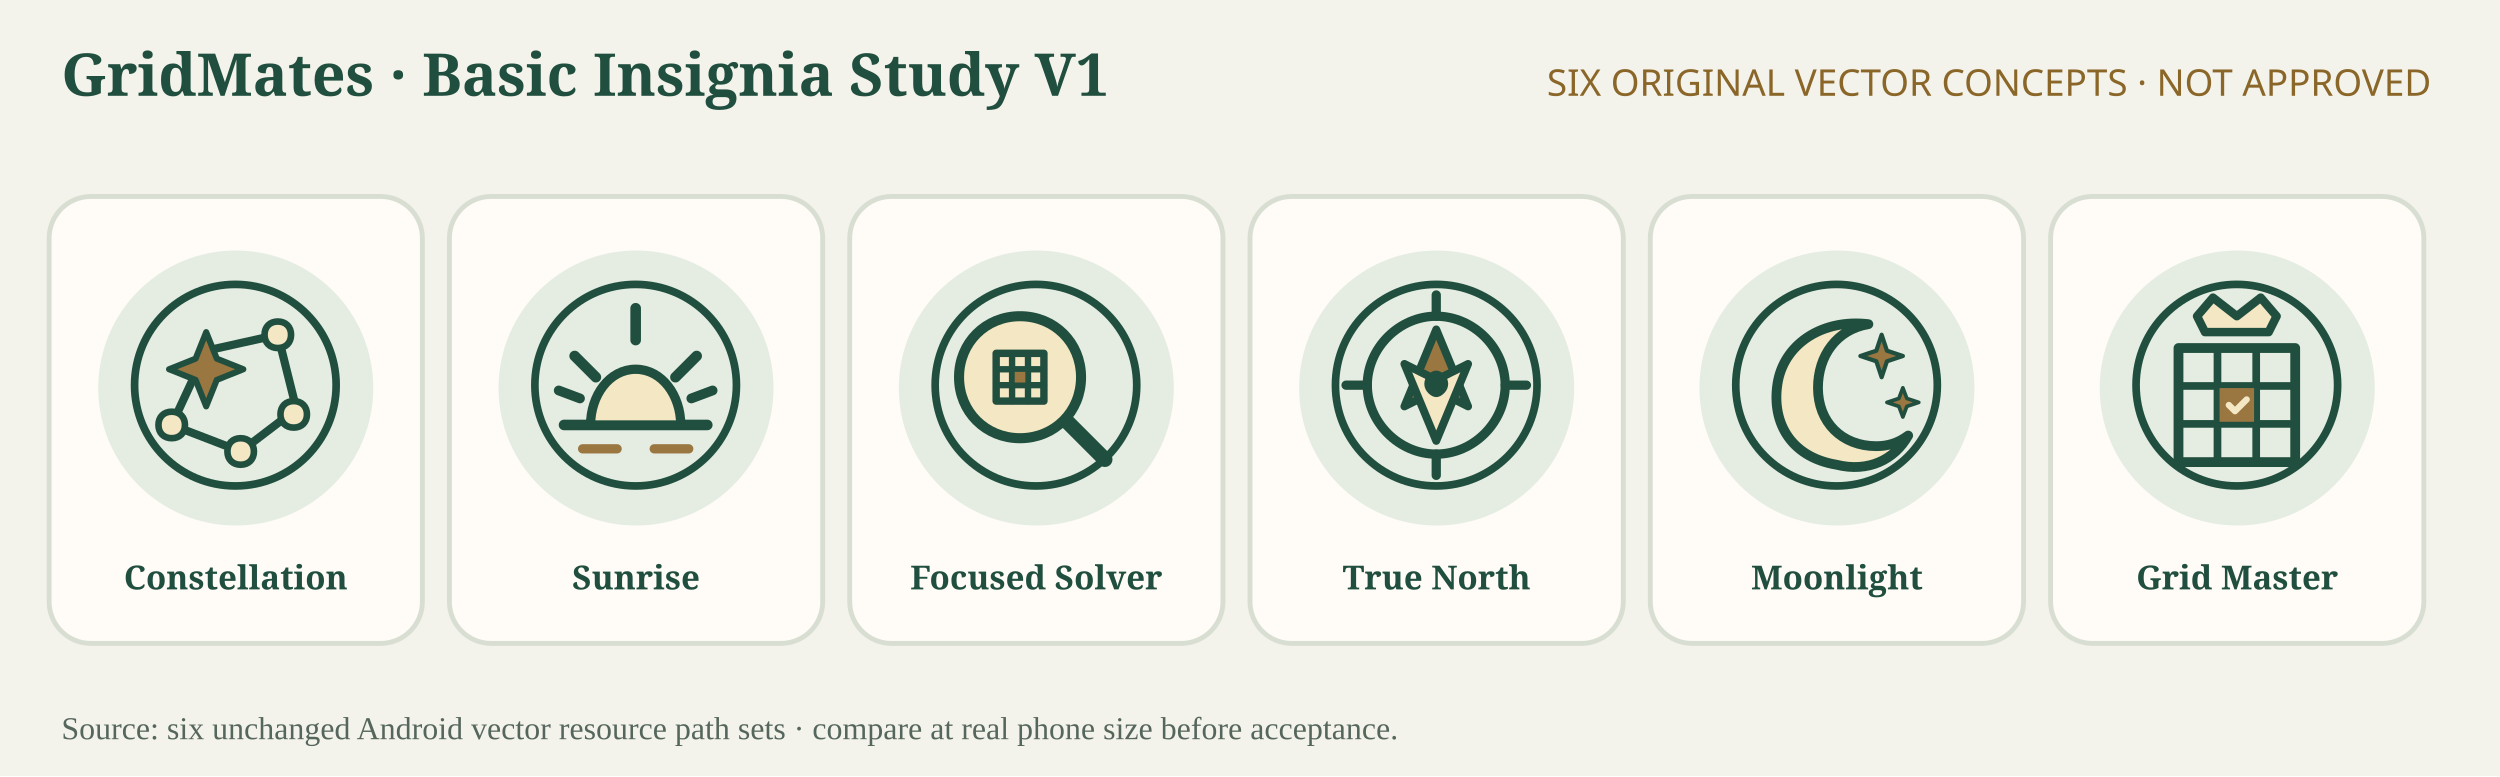
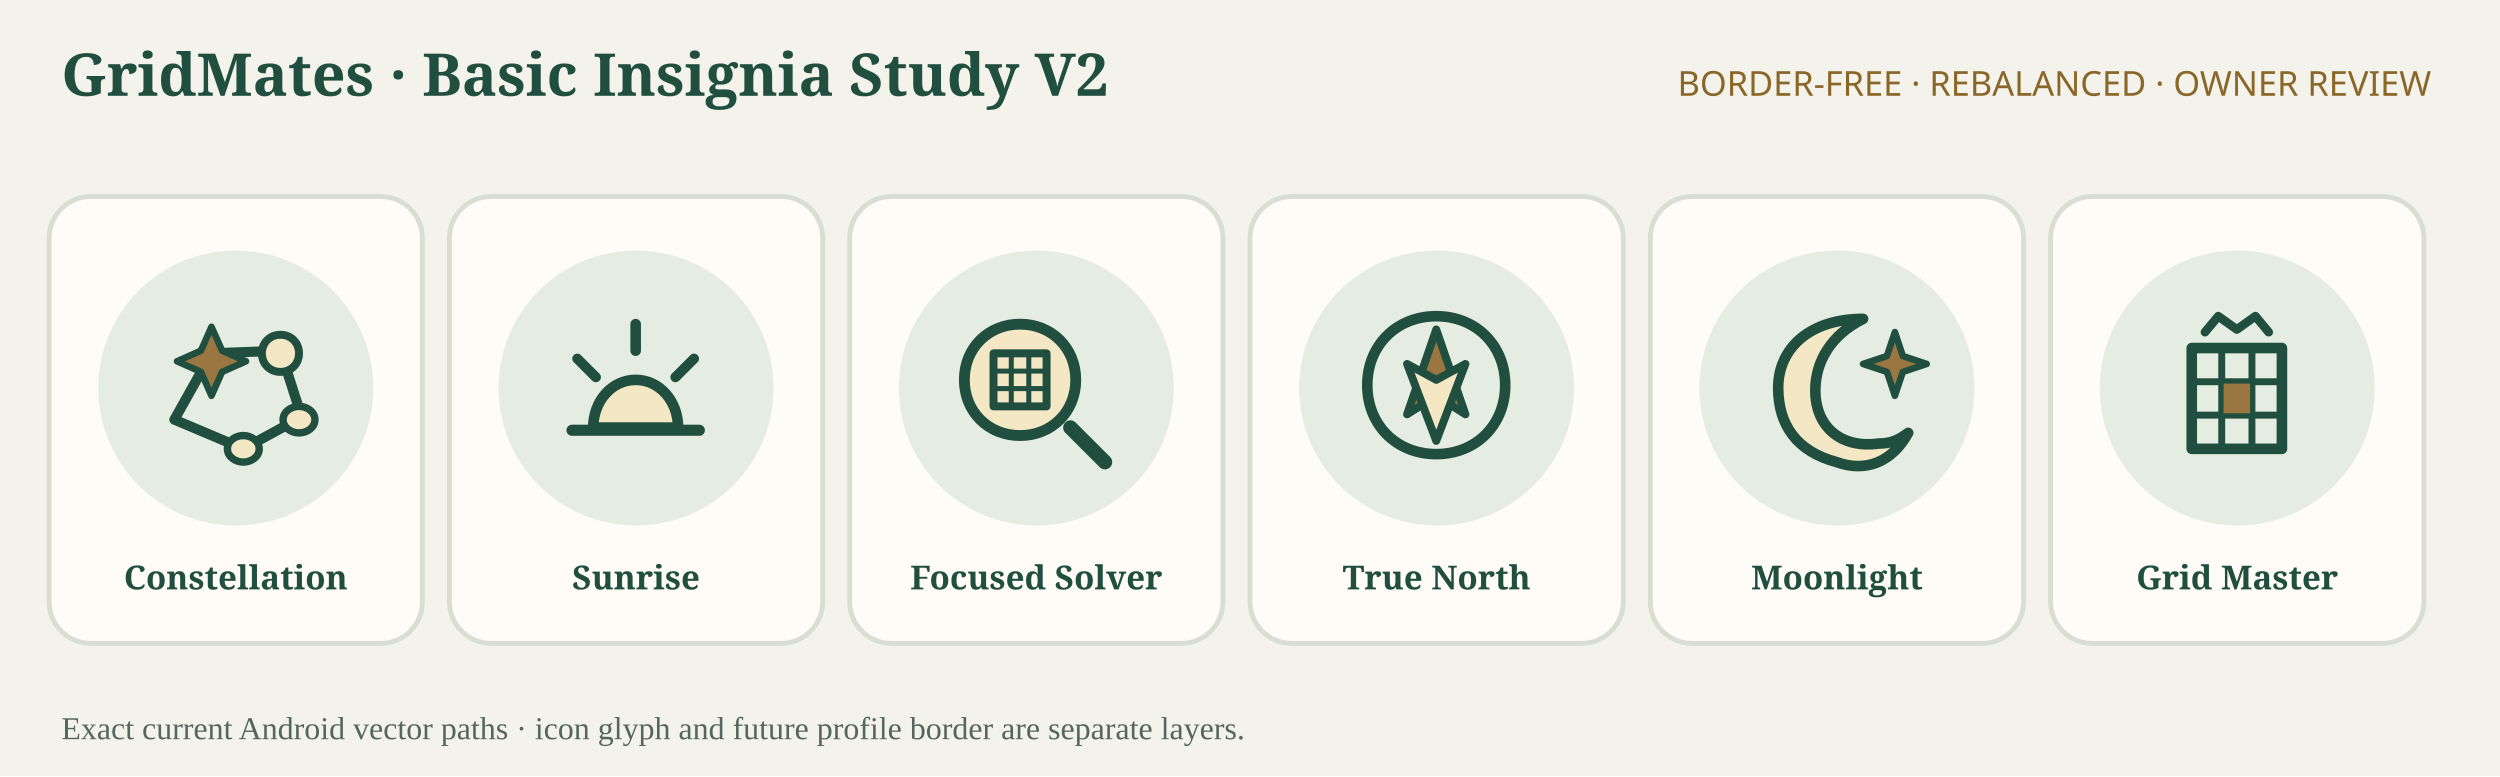
<svg xmlns="http://www.w3.org/2000/svg" width="1018" height="316" viewBox="0 0 1018 316">
  <rect width="1018" height="316" fill="#F4F3EB" />
-   <text x="25" y="39" font-size="24" font-family="serif" fill="#214F3F" font-weight="bold">GridMates · Basic Insignia Study V1</text>
-   <text x="990" y="39" text-anchor="end" font-size="15" fill="#8A6729" font-family="sans-serif">SIX ORIGINAL VECTOR CONCEPTS · NOT APPROVED</text>
+   <text x="25" y="39" font-size="24" font-family="serif" fill="#214F3F" font-weight="bold">GridMates · Basic Insignia Study V2</text>
+   <text x="990" y="39" text-anchor="end" font-size="14" fill="#8A6729" font-family="sans-serif">BORDER-FREE · REBALANCED · OWNER REVIEW</text>
  <g transform="translate(20,80)">
    <rect width="152" height="182" rx="17" fill="#FFFCF7" stroke="#D8DFD2" stroke-width="2" />
    <circle cx="76" cy="78" r="56" fill="#E5EDE2" />
    <g transform="translate(24,25) scale(1.08)">
-       <path d="M48,10 C69,10 86,27 86,48 C86,69 69,86 48,86 C27,86 10,69 10,48 C10,27 27,10 48,10 Z" fill="#00000000" stroke="#214F3F" stroke-width="2.9" stroke-linecap="round" stroke-linejoin="round" />
-       <path d="M24,63 L37,35 L64,29 L71,57 L50,73 L24,63" fill="#00000000" stroke="#214F3F" stroke-width="3.1" stroke-linecap="round" stroke-linejoin="round" />
-       <path d="M24,58 C27,58 29,60 29,63 C29,66 27,68 24,68 C21,68 19,66 19,63 C19,60 21,58 24,58" fill="#F4E7C4" stroke="#214F3F" stroke-width="2.5" stroke-linecap="round" stroke-linejoin="round" />
-       <path d="M64,24 C67,24 69,26 69,29 C69,32 67,34 64,34 C61,34 59,32 59,29 C59,26 61,24 64,24" fill="#F4E7C4" stroke="#214F3F" stroke-width="2.5" stroke-linecap="round" stroke-linejoin="round" />
-       <path d="M70,54 C73,54 75,56 75,59 C75,62 73,64 70,64 C67,64 65,62 65,59 C65,56 67,54 70,54" fill="#F4E7C4" stroke="#214F3F" stroke-width="2.5" stroke-linecap="round" stroke-linejoin="round" />
-       <path d="M50,68 C53,68 55,70 55,73 C55,76 53,78 50,78 C47,78 45,76 45,73 C45,70 47,68 50,68" fill="#F4E7C4" stroke="#214F3F" stroke-width="2.5" stroke-linecap="round" stroke-linejoin="round" />
-       <path d="M37,28 L41,38 L51,42 L41,46 L37,56 L33,46 L23,42 L33,38 Z" fill="#9A7641" stroke="#214F3F" stroke-width="2.3" stroke-linecap="round" stroke-linejoin="round" />
+       <path d="M25,61 L39,36 L65,35 L73,60 L51,72 L25,61" fill="#00000000" stroke="#214F3F" stroke-width="3.8" stroke-linecap="round" stroke-linejoin="round" />
+       <path d="M39,26 L43,35 L52,39 L43,43 L39,52 L35,43 L26,39 L35,35 Z" fill="#9A7641" stroke="#214F3F" stroke-width="2.5" stroke-linecap="round" stroke-linejoin="round" />
+       <path d="M65,29 C69,29 72,32 72,36 C72,40 69,43 65,43 C61,43 58,40 58,36 C58,32 61,29 65,29" fill="#F4E7C4" stroke="#214F3F" stroke-width="3" stroke-linecap="round" stroke-linejoin="round" />
+       <path d="M72,56 C75,56 78,58 78,61 C78,64 75,66 72,66 C69,66 66,64 66,61 C66,58 69,56 72,56" fill="#F4E7C4" stroke="#214F3F" stroke-width="2.8" stroke-linecap="round" stroke-linejoin="round" />
+       <path d="M51,67 C54,67 57,69 57,72 C57,75 54,77 51,77 C48,77 45,75 45,72 C45,69 48,67 51,67" fill="#F4E7C4" stroke="#214F3F" stroke-width="2.8" stroke-linecap="round" stroke-linejoin="round" />
    </g>
    <text x="76" y="160" text-anchor="middle" font-size="13.5" fill="#214F3F" font-family="serif" font-weight="bold">Constellation</text>
  </g>
  <g transform="translate(183,80)">
    <rect width="152" height="182" rx="17" fill="#FFFCF7" stroke="#D8DFD2" stroke-width="2" />
    <circle cx="76" cy="78" r="56" fill="#E5EDE2" />
    <g transform="translate(24,25) scale(1.08)">
-       <path d="M48,10 C69,10 86,27 86,48 C86,69 69,86 48,86 C27,86 10,69 10,48 C10,27 27,10 48,10 Z" fill="#00000000" stroke="#214F3F" stroke-width="2.9" stroke-linecap="round" stroke-linejoin="round" />
-       <path d="M21,63 L75,63" fill="#00000000" stroke="#214F3F" stroke-width="4" stroke-linecap="round" stroke-linejoin="round" />
-       <path d="M31,63 C31,52 38,42 48,42 C58,42 65,52 65,63 Z" fill="#F4E7C4" stroke="#214F3F" stroke-width="3.5" stroke-linecap="round" stroke-linejoin="round" />
-       <path d="M48,19 L48,31" fill="#00000000" stroke="#214F3F" stroke-width="4" stroke-linecap="round" stroke-linejoin="round" />
-       <path d="M25,37 L33,45" fill="#00000000" stroke="#214F3F" stroke-width="4" stroke-linecap="round" stroke-linejoin="round" />
-       <path d="M71,37 L63,45" fill="#00000000" stroke="#214F3F" stroke-width="4" stroke-linecap="round" stroke-linejoin="round" />
-       <path d="M19,50 L27,53" fill="#00000000" stroke="#214F3F" stroke-width="3.7" stroke-linecap="round" stroke-linejoin="round" />
-       <path d="M77,50 L69,53" fill="#00000000" stroke="#214F3F" stroke-width="3.7" stroke-linecap="round" stroke-linejoin="round" />
-       <path d="M28,72 L41,72 M55,72 L68,72" fill="#00000000" stroke="#9A7641" stroke-width="3.5" stroke-linecap="round" stroke-linejoin="round" />
+       <path d="M24,65 L72,65" fill="#00000000" stroke="#214F3F" stroke-width="4.2" stroke-linecap="round" stroke-linejoin="round" />
+       <path d="M32,64 C32,54 39,46 48,46 C57,46 64,54 64,64 Z" fill="#F4E7C4" stroke="#214F3F" stroke-width="4" stroke-linecap="round" stroke-linejoin="round" />
+       <path d="M48,25 L48,35" fill="#00000000" stroke="#214F3F" stroke-width="4" stroke-linecap="round" stroke-linejoin="round" />
+       <path d="M26,38 L33,45 M70,38 L63,45" fill="#00000000" stroke="#214F3F" stroke-width="3.8" stroke-linecap="round" stroke-linejoin="round" />
    </g>
    <text x="76" y="160" text-anchor="middle" font-size="13.5" fill="#214F3F" font-family="serif" font-weight="bold">Sunrise</text>
  </g>
  <g transform="translate(346,80)">
    <rect width="152" height="182" rx="17" fill="#FFFCF7" stroke="#D8DFD2" stroke-width="2" />
    <circle cx="76" cy="78" r="56" fill="#E5EDE2" />
    <g transform="translate(24,25) scale(1.08)">
-       <path d="M48,10 C69,10 86,27 86,48 C86,69 69,86 48,86 C27,86 10,69 10,48 C10,27 27,10 48,10 Z" fill="#00000000" stroke="#214F3F" stroke-width="2.9" stroke-linecap="round" stroke-linejoin="round" />
-       <path d="M42,22 C55,22 65,32 65,45 C65,58 55,68 42,68 C29,68 19,58 19,45 C19,32 29,22 42,22 Z" fill="#F4E7C4" stroke="#214F3F" stroke-width="3.8" stroke-linecap="round" stroke-linejoin="round" />
-       <path d="M33,36 L51,36 L51,54 L33,54 Z" fill="#00000000" stroke="#214F3F" stroke-width="2.8" stroke-linecap="round" stroke-linejoin="round" />
-       <path d="M39,36 L39,54 M45,36 L45,54 M33,42 L51,42 M33,48 L51,48" fill="#00000000" stroke="#214F3F" stroke-width="2.4" stroke-linecap="round" stroke-linejoin="round" />
-       <path d="M40,43 L44,43 L44,47 L40,47 Z" fill="#9A7641" stroke="#00000000" stroke-width="0" stroke-linecap="round" stroke-linejoin="round" />
-       <path d="M60,62 L74,76" fill="#00000000" stroke="#214F3F" stroke-width="5.7" stroke-linecap="round" stroke-linejoin="round" />
+       <path d="M42,25 C54,25 63,34 63,46 C63,58 54,67 42,67 C30,67 21,58 21,46 C21,34 30,25 42,25 Z" fill="#F4E7C4" stroke="#214F3F" stroke-width="4.1" stroke-linecap="round" stroke-linejoin="round" />
+       <path d="M32,36 L52,36 L52,56 L32,56 Z" fill="#00000000" stroke="#214F3F" stroke-width="3" stroke-linecap="round" stroke-linejoin="round" />
+       <path d="M38.7,36 L38.7,56 M45.3,36 L45.3,56 M32,42.7 L52,42.7 M32,49.3 L52,49.3" fill="#00000000" stroke="#214F3F" stroke-width="1.9" stroke-linecap="round" stroke-linejoin="round" />
+       <path d="M61,64 L74,77" fill="#00000000" stroke="#214F3F" stroke-width="5.5" stroke-linecap="round" stroke-linejoin="round" />
    </g>
    <text x="76" y="160" text-anchor="middle" font-size="13.5" fill="#214F3F" font-family="serif" font-weight="bold">Focused Solver</text>
  </g>
  <g transform="translate(509,80)">
    <rect width="152" height="182" rx="17" fill="#FFFCF7" stroke="#D8DFD2" stroke-width="2" />
    <circle cx="76" cy="78" r="56" fill="#E5EDE2" />
    <g transform="translate(24,25) scale(1.08)">
-       <path d="M48,10 C69,10 86,27 86,48 C86,69 69,86 48,86 C27,86 10,69 10,48 C10,27 27,10 48,10 Z" fill="#00000000" stroke="#214F3F" stroke-width="2.9" stroke-linecap="round" stroke-linejoin="round" />
-       <path d="M48,22 C62,22 74,34 74,48 C74,62 62,74 48,74 C34,74 22,62 22,48 C22,34 34,22 48,22 Z" fill="#00000000" stroke="#214F3F" stroke-width="3.5" stroke-linecap="round" stroke-linejoin="round" />
-       <path d="M48,14 L48,22 M48,74 L48,82 M14,48 L22,48 M74,48 L82,48" fill="#00000000" stroke="#214F3F" stroke-width="3.5" stroke-linecap="round" stroke-linejoin="round" />
-       <path d="M48,27 L60,56 L48,50 L36,56 Z" fill="#9A7641" stroke="#214F3F" stroke-width="3" stroke-linecap="round" stroke-linejoin="round" />
-       <path d="M48,69 L36,40 L48,46 L60,40 Z" fill="#F4E7C4" stroke="#214F3F" stroke-width="3" stroke-linecap="round" stroke-linejoin="round" />
-       <path d="M45,44 C47,42 49,42 51,44 C53,46 53,49 51,51 C49,53 47,53 45,51 C43,49 43,46 45,44" fill="#214F3F" stroke="#00000000" stroke-width="0" stroke-linecap="round" stroke-linejoin="round" />
+       <path d="M48,22 C63,22 74,33 74,48 C74,63 63,74 48,74 C33,74 22,63 22,48 C22,33 33,22 48,22 Z" fill="#00000000" stroke="#214F3F" stroke-width="4" stroke-linecap="round" stroke-linejoin="round" />
+       <path d="M48,27 L59,59 L48,52 L37,59 Z" fill="#9A7641" stroke="#214F3F" stroke-width="3" stroke-linecap="round" stroke-linejoin="round" />
+       <path d="M48,69 L37,40 L48,46 L59,40 Z" fill="#F4E7C4" stroke="#214F3F" stroke-width="3" stroke-linecap="round" stroke-linejoin="round" />
    </g>
    <text x="76" y="160" text-anchor="middle" font-size="13.5" fill="#214F3F" font-family="serif" font-weight="bold">True North</text>
  </g>
  <g transform="translate(672,80)">
    <rect width="152" height="182" rx="17" fill="#FFFCF7" stroke="#D8DFD2" stroke-width="2" />
    <circle cx="76" cy="78" r="56" fill="#E5EDE2" />
    <g transform="translate(24,25) scale(1.08)">
-       <path d="M48,10 C69,10 86,27 86,48 C86,69 69,86 48,86 C27,86 10,69 10,48 C10,27 27,10 48,10 Z" fill="#00000000" stroke="#214F3F" stroke-width="2.9" stroke-linecap="round" stroke-linejoin="round" />
-       <path d="M60,25 C48,27 41,37 41,49 C41,62 50,71 63,71 C67,71 71,70 75,67 C70,76 60,81 48,78 C30,75 23,61 26,46 C29,32 43,23 60,25 Z" fill="#F4E7C4" stroke="#214F3F" stroke-width="3.7" stroke-linecap="round" stroke-linejoin="round" />
-       <path d="M65,29 L67,35 L73,37 L67,39 L65,45 L63,39 L57,37 L63,35 Z" fill="#9A7641" stroke="#214F3F" stroke-width="1.6" stroke-linecap="round" stroke-linejoin="round" />
-       <path d="M73,49 L74.5,53 L79,54.5 L74.5,56 L73,60 L71.5,56 L67,54.5 L71.5,53 Z" fill="#9A7641" stroke="#214F3F" stroke-width="1.4" stroke-linecap="round" stroke-linejoin="round" />
+       <path d="M58,23 C46,29 40,39 40,50 C40,64 50,72 64,70 C68,70 71,69 75,66 C69,77 59,81 48,77 C33,73 26,63 26,49 C26,34 38,23 58,23 Z" fill="#F4E7C4" stroke="#214F3F" stroke-width="4" stroke-linecap="round" stroke-linejoin="round" />
+       <path d="M70,28 L73,37 L82,40 L73,43 L70,52 L67,43 L58,40 L67,37 Z" fill="#9A7641" stroke="#214F3F" stroke-width="2.5" stroke-linecap="round" stroke-linejoin="round" />
    </g>
    <text x="76" y="160" text-anchor="middle" font-size="13.5" fill="#214F3F" font-family="serif" font-weight="bold">Moonlight</text>
  </g>
  <g transform="translate(835,80)">
    <rect width="152" height="182" rx="17" fill="#FFFCF7" stroke="#D8DFD2" stroke-width="2" />
    <circle cx="76" cy="78" r="56" fill="#E5EDE2" />
    <g transform="translate(24,25) scale(1.08)">
-       <path d="M48,10 C69,10 86,27 86,48 C86,69 69,86 48,86 C27,86 10,69 10,48 C10,27 27,10 48,10 Z" fill="#00000000" stroke="#214F3F" stroke-width="2.9" stroke-linecap="round" stroke-linejoin="round" />
-       <path d="M33,22 L39,15 L48,22 L57,15 L63,22 L60,28 L36,28 Z" fill="#F4E7C4" stroke="#214F3F" stroke-width="3.2" stroke-linecap="round" stroke-linejoin="round" />
-       <path d="M26,34 L70,34 L70,77 L26,77 Z" fill="#00000000" stroke="#214F3F" stroke-width="3.7" stroke-linecap="round" stroke-linejoin="round" />
-       <path d="M40.7,34 L40.7,77 M55.3,34 L55.3,77 M26,48.3 L70,48.3 M26,62.6 L70,62.6" fill="#00000000" stroke="#214F3F" stroke-width="2.9" stroke-linecap="round" stroke-linejoin="round" />
-       <path d="M41.5,49.1 L54.5,49.1 L54.5,61.8 L41.5,61.8 Z" fill="#9A7641" stroke="#00000000" stroke-width="0" stroke-linecap="round" stroke-linejoin="round" />
-       <path d="M45,55.5 L47.3,57.8 L51.7,53.4" fill="#00000000" stroke="#F4E7C4" stroke-width="2.4" stroke-linecap="round" stroke-linejoin="round" />
+       <path d="M31,34 L65,34 L65,72 L31,72 Z" fill="#00000000" stroke="#214F3F" stroke-width="4" stroke-linecap="round" stroke-linejoin="round" />
+       <path d="M42.3,34 L42.3,72 M53.7,34 L53.7,72 M31,46.7 L65,46.7 M31,59.3 L65,59.3" fill="#00000000" stroke="#214F3F" stroke-width="2.6" stroke-linecap="round" stroke-linejoin="round" />
+       <path d="M43,47.4 L53,47.4 L53,58.6 L43,58.6 Z" fill="#9A7641" stroke="#00000000" stroke-width="0" stroke-linecap="round" stroke-linejoin="round" />
+       <path d="M36,28 L41,22 L48,27 L55,22 L60,28" fill="#00000000" stroke="#214F3F" stroke-width="3.3" stroke-linecap="round" stroke-linejoin="round" />
    </g>
    <text x="76" y="160" text-anchor="middle" font-size="13.5" fill="#214F3F" font-family="serif" font-weight="bold">Grid Master</text>
  </g>
-   <text x="25" y="301" font-size="13" fill="#55665C">Source: six unchanged Android vector resource path sets · compare at real phone size before acceptance.</text>
+   <text x="25" y="301" font-size="13" fill="#55665C">Exact current Android vector paths · icon glyph and future profile border are separate layers.</text>
</svg>
